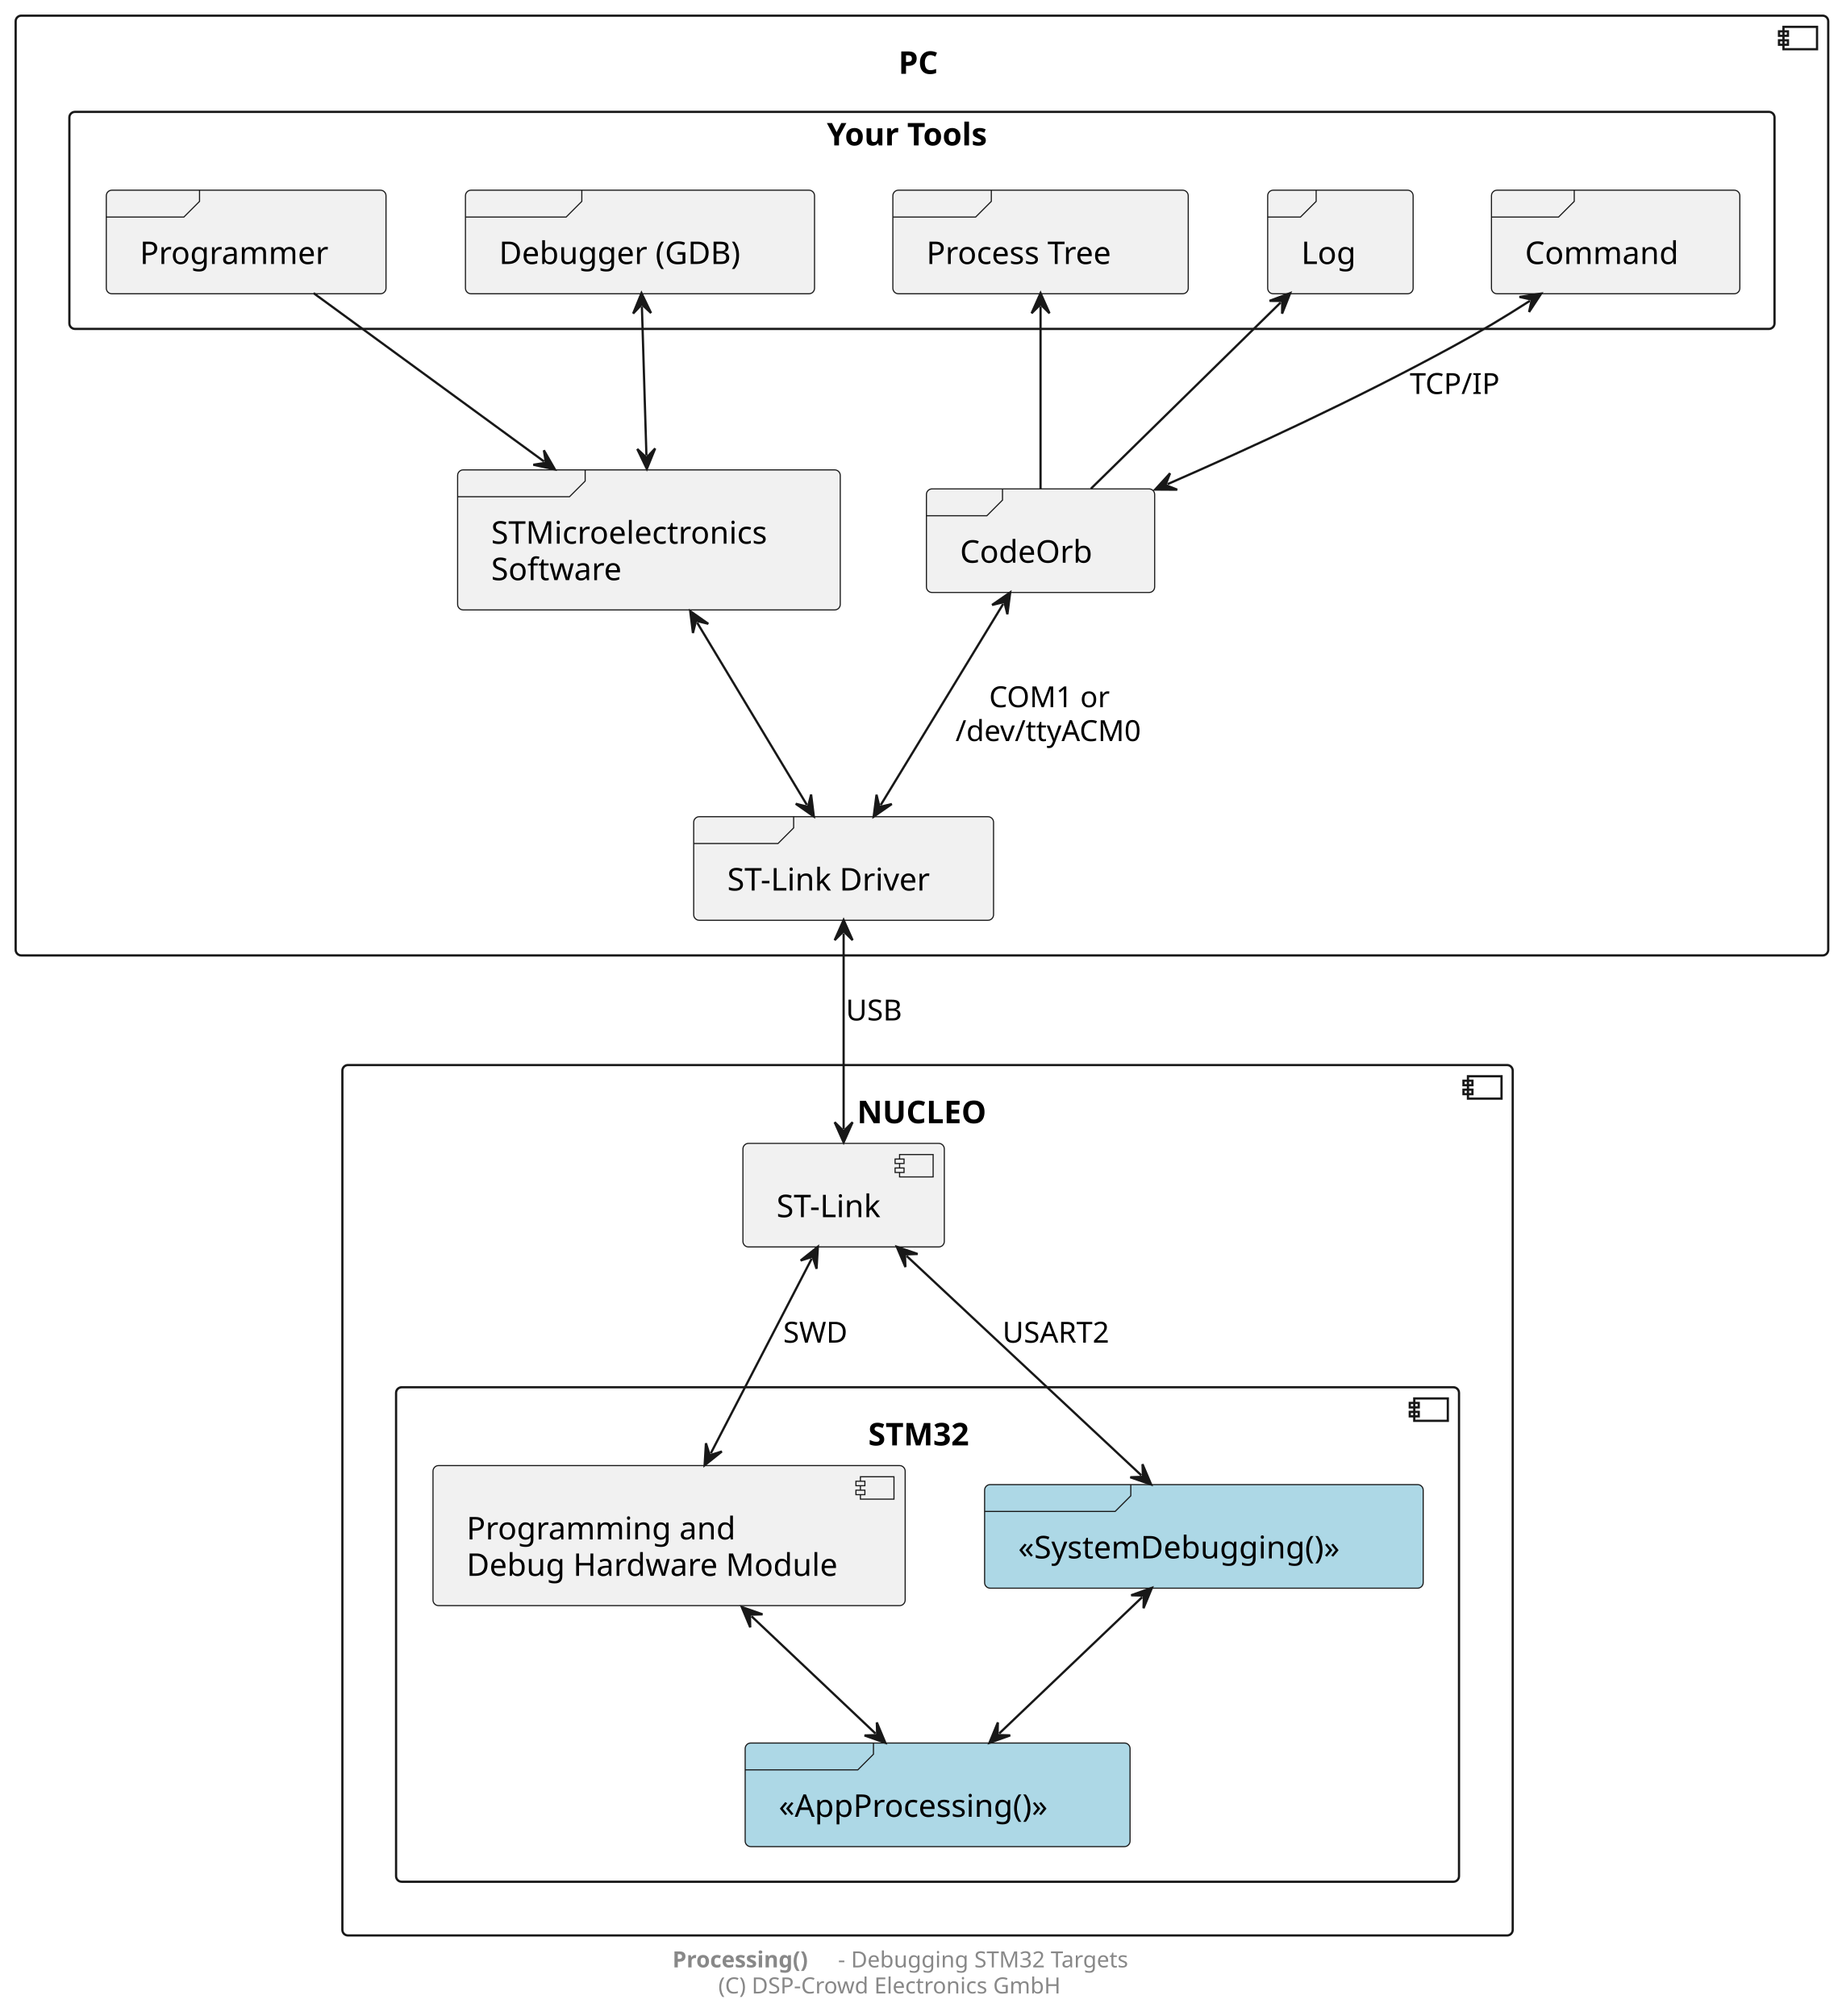
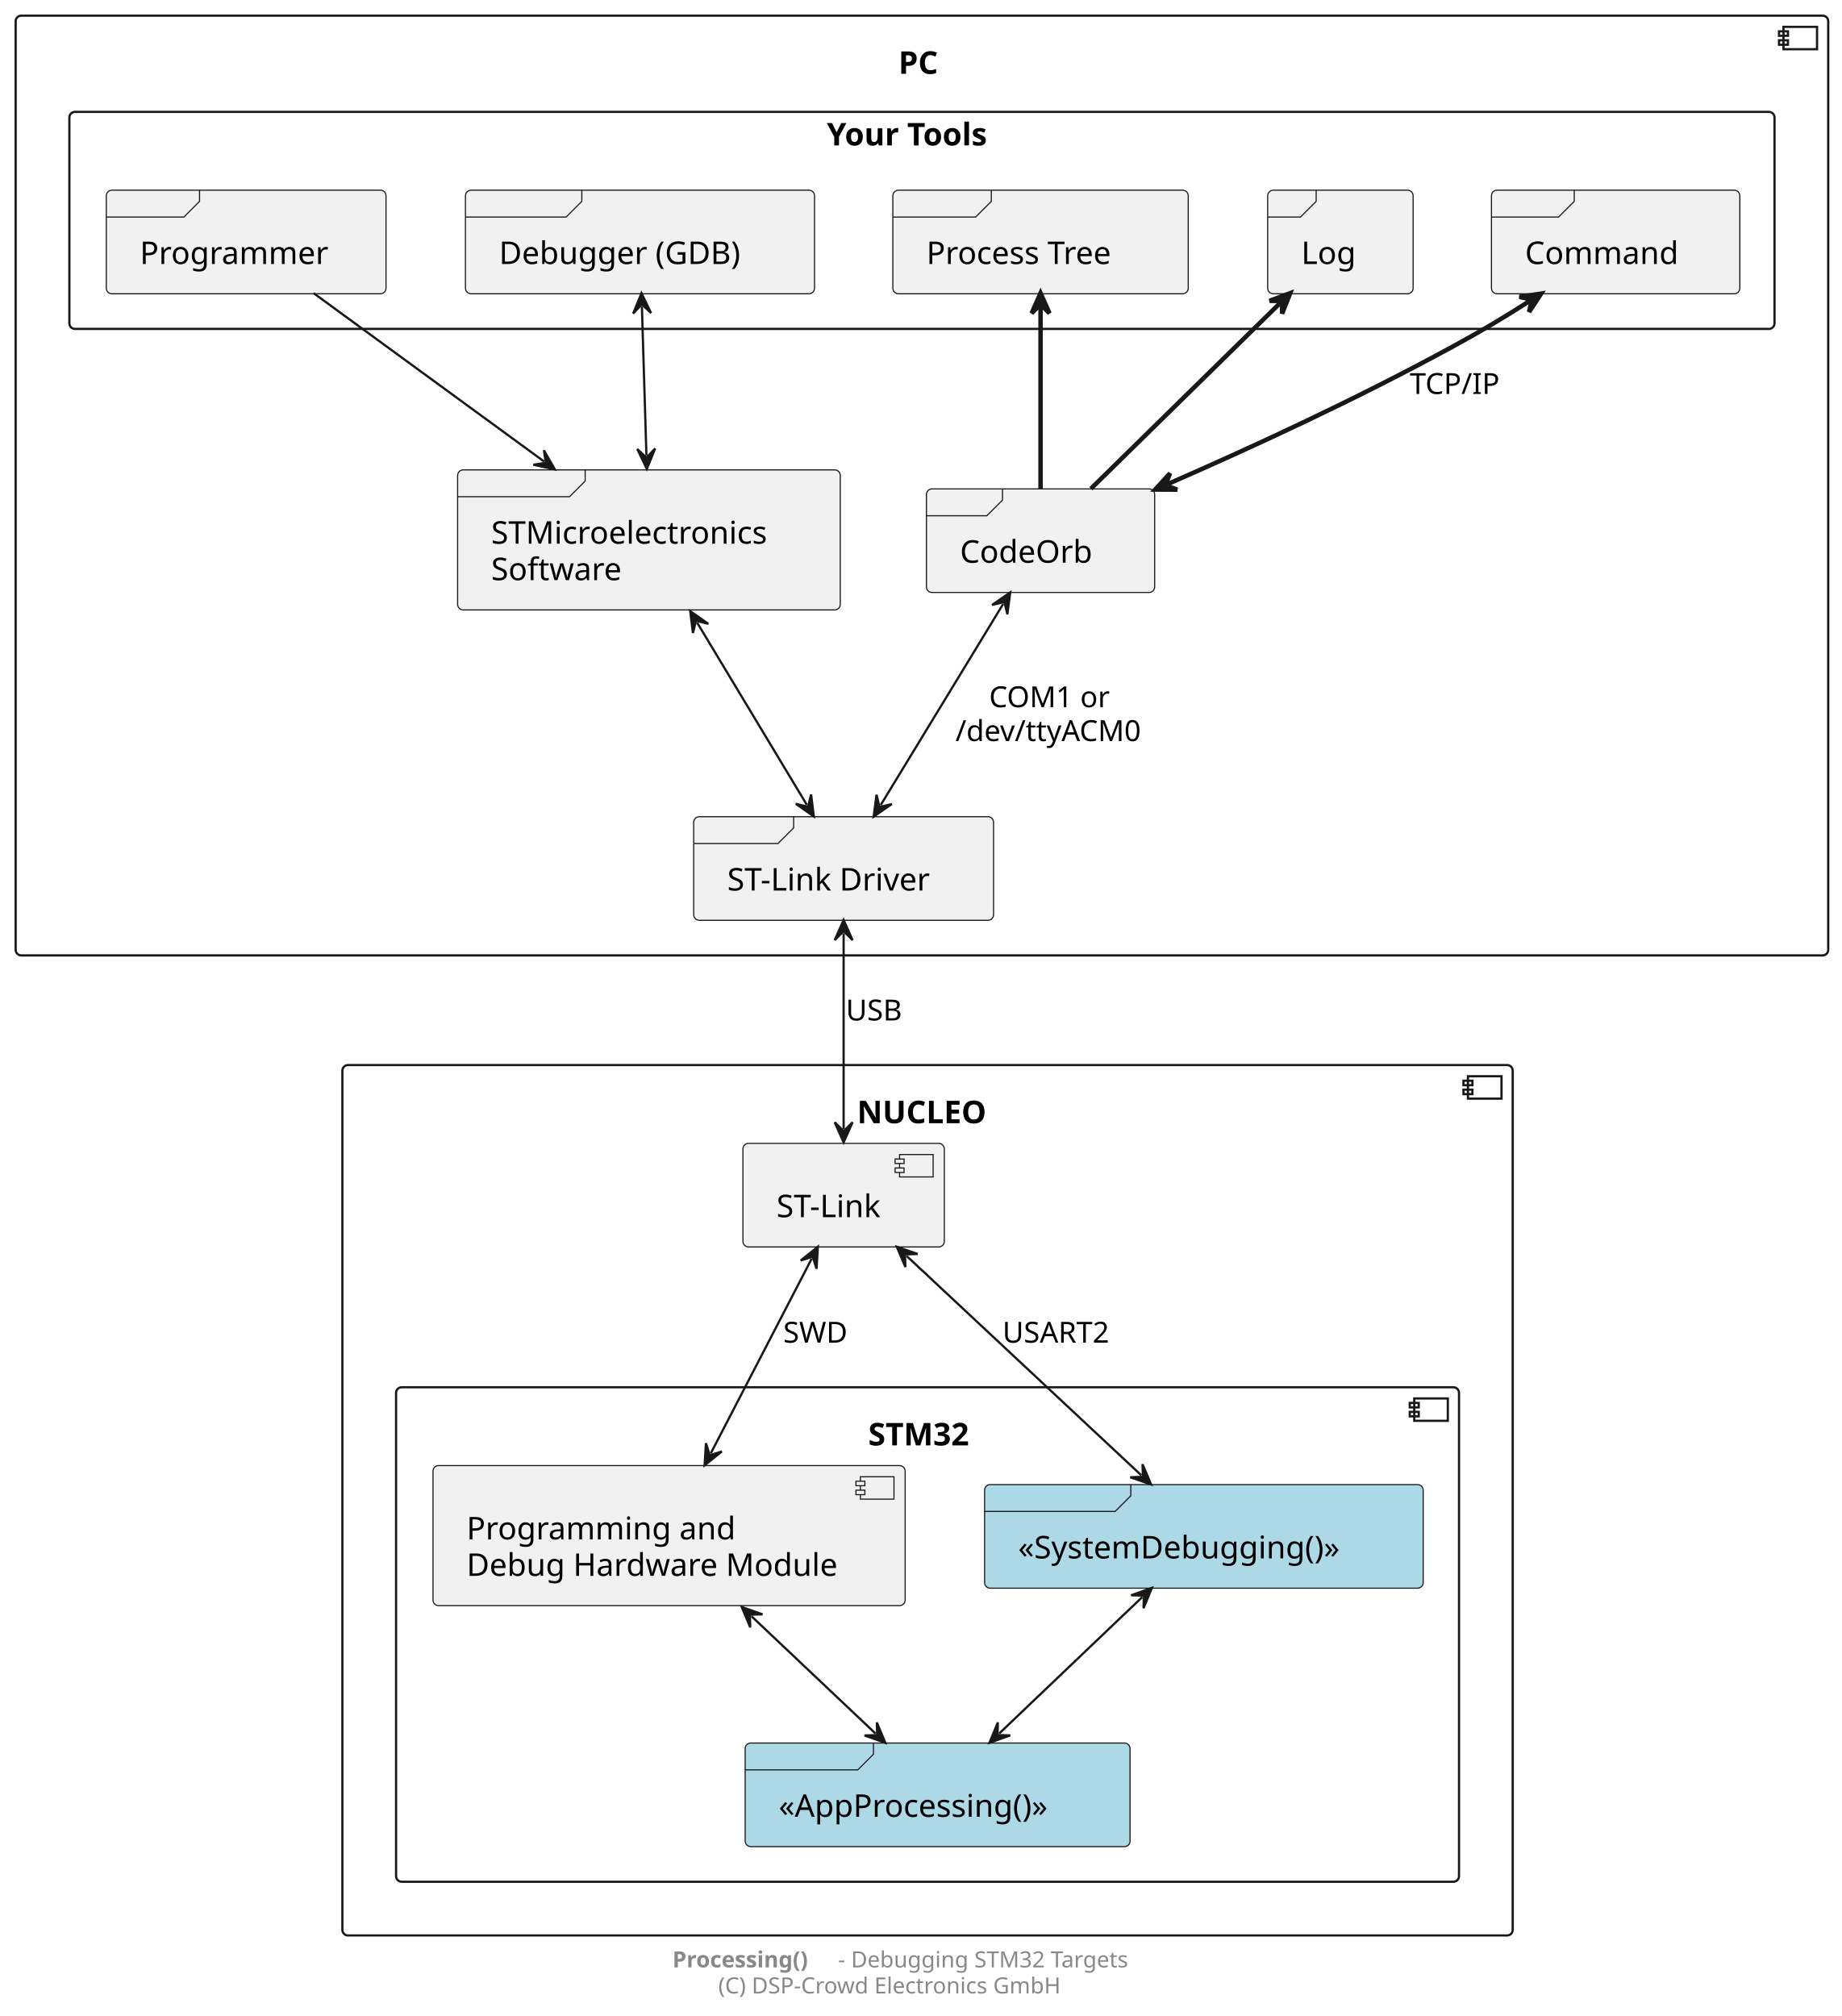
<svg xmlns="http://www.w3.org/2000/svg" contentStyleType="text/css" height="901px" preserveAspectRatio="none" style="width:823px;height:901px;background:#FFFFFF;" version="1.1" viewBox="0 0 823 901" width="823px" zoomAndPan="magnify">
  <defs />
  <g>
    <g id="cluster_pPc">
      <rect fill="none" height="420" rx="2.5" ry="2.5" style="stroke:#181818;stroke-width:1.0;" width="810" x="7" y="7" />
      <rect fill="none" height="10" style="stroke:#181818;stroke-width:1.0;" width="15" x="797" y="12" />
      <rect fill="none" height="2" style="stroke:#181818;stroke-width:1.0;" width="4" x="795" y="14" />
      <rect fill="none" height="2" style="stroke:#181818;stroke-width:1.0;" width="4" x="795" y="18" />
      <text fill="#000000" font-family="sans-serif" font-size="14" font-weight="bold" lengthAdjust="spacing" textLength="21" x="401.5" y="32.995">PC</text>
    </g>
    <g id="cluster_pTools">
      <rect fill="none" height="97" rx="2.5" ry="2.5" style="stroke:#181818;stroke-width:1.0;" width="762" x="31" y="50" />
      <text fill="#000000" font-family="sans-serif" font-size="14" font-weight="bold" lengthAdjust="spacing" textLength="85" x="369.5" y="64.995">Your Tools</text>
    </g>
    <g id="cluster_pNuc">
      <rect fill="none" height="389" rx="2.5" ry="2.5" style="stroke:#181818;stroke-width:1.0;" width="523" x="153" y="476" />
      <rect fill="none" height="10" style="stroke:#181818;stroke-width:1.0;" width="15" x="656" y="481" />
      <rect fill="none" height="2" style="stroke:#181818;stroke-width:1.0;" width="4" x="654" y="483" />
      <rect fill="none" height="2" style="stroke:#181818;stroke-width:1.0;" width="4" x="654" y="487" />
      <text fill="#000000" font-family="sans-serif" font-size="14" font-weight="bold" lengthAdjust="spacing" textLength="63" x="383" y="501.995">NUCLEO</text>
    </g>
    <g id="cluster_STM32">
      <rect fill="none" height="221" rx="2.5" ry="2.5" style="stroke:#181818;stroke-width:1.0;" width="475" x="177" y="620" />
      <rect fill="none" height="10" style="stroke:#181818;stroke-width:1.0;" width="15" x="632" y="625" />
      <rect fill="none" height="2" style="stroke:#181818;stroke-width:1.0;" width="4" x="630" y="627" />
      <rect fill="none" height="2" style="stroke:#181818;stroke-width:1.0;" width="4" x="630" y="631" />
      <text fill="#000000" font-family="sans-serif" font-size="14" font-weight="bold" lengthAdjust="spacing" textLength="53" x="388" y="645.995">STM32</text>
    </g>
    <g id="elem_pGw">
      <rect fill="#F1F1F1" height="46.297" rx="2.5" ry="2.5" style="stroke:#181818;stroke-width:0.5;" width="102" x="414" y="218.5" />
      <path d="M448,218.5 L448,223.5 L441,230.5 L414,230.5 " fill="none" style="stroke:#181818;stroke-width:0.5;" />
      <text fill="#000000" font-family="sans-serif" font-size="14" lengthAdjust="spacing" textLength="62" x="429" y="251.495">CodeOrb</text>
    </g>
    <g id="elem_pStSw">
      <rect fill="#F1F1F1" height="62.594" rx="2.5" ry="2.5" style="stroke:#181818;stroke-width:0.5;" width="171" x="204.5" y="210" />
      <path d="M261.5,210 L261.5,215 L254.5,222 L204.5,222 " fill="none" style="stroke:#181818;stroke-width:0.5;" />
      <text fill="#000000" font-family="sans-serif" font-size="14" lengthAdjust="spacing" textLength="131" x="219.5" y="242.995">STMicroelectronics</text>
      <text fill="#000000" font-family="sans-serif" font-size="14" lengthAdjust="spacing" textLength="60" x="219.5" y="259.292">Software</text>
    </g>
    <g id="elem_pDrv">
      <rect fill="#F1F1F1" height="46.297" rx="2.5" ry="2.5" style="stroke:#181818;stroke-width:0.5;" width="134" x="310" y="365" />
      <path d="M354.667,365 L354.667,370 L347.667,377 L310,377 " fill="none" style="stroke:#181818;stroke-width:0.5;" />
      <text fill="#000000" font-family="sans-serif" font-size="14" lengthAdjust="spacing" textLength="94" x="325" y="397.995">ST-Link Driver</text>
    </g>
    <g id="elem_pProg">
      <rect fill="#F1F1F1" height="46.297" rx="2.5" ry="2.5" style="stroke:#181818;stroke-width:0.5;" width="125" x="47.5" y="85" />
      <path d="M89.167,85 L89.167,90 L82.167,97 L47.5,97 " fill="none" style="stroke:#181818;stroke-width:0.5;" />
      <text fill="#000000" font-family="sans-serif" font-size="14" lengthAdjust="spacing" textLength="85" x="62.5" y="117.995">Programmer</text>
    </g>
    <g id="elem_pDbg">
      <rect fill="#F1F1F1" height="46.297" rx="2.5" ry="2.5" style="stroke:#181818;stroke-width:0.5;" width="156" x="208" y="85" />
      <path d="M260,85 L260,90 L253,97 L208,97 " fill="none" style="stroke:#181818;stroke-width:0.5;" />
      <text fill="#000000" font-family="sans-serif" font-size="14" lengthAdjust="spacing" textLength="116" x="223" y="117.995">Debugger (GDB)</text>
    </g>
    <g id="elem_pTree">
      <rect fill="#F1F1F1" height="46.297" rx="2.5" ry="2.5" style="stroke:#181818;stroke-width:0.5;" width="132" x="399" y="85" />
      <path d="M443,85 L443,90 L436,97 L399,97 " fill="none" style="stroke:#181818;stroke-width:0.5;" />
      <text fill="#000000" font-family="sans-serif" font-size="14" lengthAdjust="spacing" textLength="92" x="414" y="117.995">Process Tree</text>
    </g>
    <g id="elem_pLog">
      <rect fill="#F1F1F1" height="46.297" rx="2.5" ry="2.5" style="stroke:#181818;stroke-width:0.5;" width="65" x="566.5" y="85" />
      <path d="M588.167,85 L588.167,90 L581.167,97 L566.5,97 " fill="none" style="stroke:#181818;stroke-width:0.5;" />
      <text fill="#000000" font-family="sans-serif" font-size="14" lengthAdjust="spacing" textLength="25" x="581.5" y="117.995">Log</text>
    </g>
    <g id="elem_pCmd">
      <rect fill="#F1F1F1" height="46.297" rx="2.5" ry="2.5" style="stroke:#181818;stroke-width:0.5;" width="111" x="666.5" y="85" />
      <path d="M703.5,85 L703.5,90 L696.5,97 L666.5,97 " fill="none" style="stroke:#181818;stroke-width:0.5;" />
      <text fill="#000000" font-family="sans-serif" font-size="14" lengthAdjust="spacing" textLength="71" x="681.5" y="117.995">Command</text>
    </g>
    <g id="elem_pStLink">
      <rect fill="#F1F1F1" height="46.297" rx="2.5" ry="2.5" style="stroke:#181818;stroke-width:0.5;" width="90" x="332" y="511" />
      <rect fill="#F1F1F1" height="10" style="stroke:#181818;stroke-width:0.5;" width="15" x="402" y="516" />
      <rect fill="#F1F1F1" height="2" style="stroke:#181818;stroke-width:0.5;" width="4" x="400" y="518" />
      <rect fill="#F1F1F1" height="2" style="stroke:#181818;stroke-width:0.5;" width="4" x="400" y="522" />
      <text fill="#000000" font-family="sans-serif" font-size="14" lengthAdjust="spacing" textLength="50" x="347" y="543.995">ST-Link</text>
    </g>
    <g id="elem_pHwDbg">
      <rect fill="#F1F1F1" height="62.594" rx="2.5" ry="2.5" style="stroke:#181818;stroke-width:0.5;" width="211" x="193.5" y="655" />
      <rect fill="#F1F1F1" height="10" style="stroke:#181818;stroke-width:0.5;" width="15" x="384.5" y="660" />
      <rect fill="#F1F1F1" height="2" style="stroke:#181818;stroke-width:0.5;" width="4" x="382.5" y="662" />
      <rect fill="#F1F1F1" height="2" style="stroke:#181818;stroke-width:0.5;" width="4" x="382.5" y="666" />
      <text fill="#000000" font-family="sans-serif" font-size="14" lengthAdjust="spacing" textLength="122" x="208.5" y="687.995">Programming and</text>
      <text fill="#000000" font-family="sans-serif" font-size="14" lengthAdjust="spacing" textLength="171" x="208.5" y="704.292">Debug Hardware Module</text>
    </g>
    <g id="elem_pApp">
      <rect fill="#ADD8E6" height="46.297" rx="2.5" ry="2.5" style="stroke:#181818;stroke-width:0.5;" width="172" x="333" y="779" />
      <path d="M390.333,779 L390.333,784 L383.333,791 L333,791 " fill="none" style="stroke:#181818;stroke-width:0.5;" />
      <text fill="#000000" font-family="sans-serif" font-size="14" lengthAdjust="spacing" textLength="132" x="348" y="811.995">«AppProcessing()»</text>
    </g>
    <g id="elem_pSysDbg">
      <rect fill="#ADD8E6" height="46.297" rx="2.5" ry="2.5" style="stroke:#181818;stroke-width:0.5;" width="196" x="440" y="663.5" />
      <path d="M505.333,663.5 L505.333,668.5 L498.333,675.5 L440,675.5 " fill="none" style="stroke:#181818;stroke-width:0.5;" />
      <text fill="#000000" font-family="sans-serif" font-size="14" lengthAdjust="spacing" textLength="156" x="455" y="696.495">«SystemDebugging()»</text>
    </g>
    <g id="link_pProg_pStSw">
      <path d="M140.13,131.01 C169.65,152.58 210.065,182.101 243.125,206.251 " fill="none" id="pProg-to-pStSw" style="stroke:#181818;stroke-width:1.0;" />
      <polygon fill="#181818" points="247.97,209.79,243.062,201.251,243.933,206.841,238.343,207.711,247.97,209.79" style="stroke:#181818;stroke-width:1.0;" />
    </g>
    <g id="link_pDbg_pStSw">
      <path d="M286.851,137.007 C287.501,158.507 288.136,179.423 288.876,203.553 " fill="none" id="pDbg-pStSw" style="stroke:#181818;stroke-width:1.0;" />
      <polygon fill="#181818" points="286.67,131.01,282.944,140.127,286.821,136.008,290.94,139.885,286.67,131.01" style="stroke:#181818;stroke-width:1.0;" />
      <polygon fill="#181818" points="289.06,209.55,292.782,200.432,288.907,204.552,284.786,200.677,289.06,209.55" style="stroke:#181818;stroke-width:1.0;" />
    </g>
    <g id="link_pTree_pGw">
-       <path d="M465,137.01 C465,161.28 465,194.12 465,218.42 " fill="none" id="pTree-backto-pGw" style="stroke:#181818;stroke-width:1.0;" />
-       <polygon fill="#181818" points="465,131.01,461,140.01,465,136.01,469,140.01,465,131.01" style="stroke:#181818;stroke-width:1.0;" />
+       <path d="M465,137.01 C465,161.28 465,194.12 465,218.42 " fill="none" id="pTree-backto-pGw" style="stroke:#181818;stroke-width:2.0;" />
+       <polygon fill="#181818" points="465,131.01,461,140.01,465,136.01,469,140.01,465,131.01" style="stroke:#181818;stroke-width:2.0;" />
    </g>
    <g id="link_pLog_pGw">
-       <path d="M572.288,135.213 C547.558,159.483 512.27,194.12 487.5,218.42 " fill="none" id="pLog-backto-pGw" style="stroke:#181818;stroke-width:1.0;" />
-       <polygon fill="#181818" points="576.57,131.01,567.345,134.459,573.001,134.512,572.948,140.169,576.57,131.01" style="stroke:#181818;stroke-width:1.0;" />
+       <path d="M572.288,135.213 C547.558,159.483 512.27,194.12 487.5,218.42 " fill="none" id="pLog-backto-pGw" style="stroke:#181818;stroke-width:2.0;" />
+       <polygon fill="#181818" points="576.57,131.01,567.345,134.459,573.001,134.512,572.948,140.169,576.57,131.01" style="stroke:#181818;stroke-width:2.0;" />
    </g>
    <g id="link_pCmd_pGw">
-       <path d="M683.687,134.446 C671.397,142.316 662.29,147.76 649,155 C605.23,178.84 559.128,200.037 521.728,216.387 " fill="none" id="pCmd-pGw" style="stroke:#181818;stroke-width:1.0;" />
-       <polygon fill="#181818" points="688.74,131.21,679.004,132.695,684.529,133.906,683.318,139.432,688.74,131.21" style="stroke:#181818;stroke-width:1.0;" />
-       <polygon fill="#181818" points="516.23,218.79,526.079,218.85,520.811,216.787,522.874,211.52,516.23,218.79" style="stroke:#181818;stroke-width:1.0;" />
+       <path d="M683.687,134.446 C671.397,142.316 662.29,147.76 649,155 C605.23,178.84 559.128,200.037 521.728,216.387 " fill="none" id="pCmd-pGw" style="stroke:#181818;stroke-width:2.0;" />
+       <polygon fill="#181818" points="688.74,131.21,679.004,132.695,684.529,133.906,683.318,139.432,688.74,131.21" style="stroke:#181818;stroke-width:2.0;" />
+       <polygon fill="#181818" points="516.23,218.79,526.079,218.85,520.811,216.787,522.874,211.52,516.23,218.79" style="stroke:#181818;stroke-width:2.0;" />
      <text fill="#000000" font-family="sans-serif" font-size="13" lengthAdjust="spacing" textLength="39" x="630" y="176.067">TCP/IP</text>
    </g>
    <g id="link_pStSw_pDrv">
      <path d="M311.544,278.281 C328.104,305.791 345.826,335.219 360.586,359.74 " fill="none" id="pStSw-pDrv" style="stroke:#181818;stroke-width:1.0;" />
      <polygon fill="#181818" points="308.45,273.14,309.665,282.914,311.029,277.424,316.519,278.788,308.45,273.14" style="stroke:#181818;stroke-width:1.0;" />
      <polygon fill="#181818" points="363.68,364.88,362.466,355.106,361.101,360.596,355.611,359.232,363.68,364.88" style="stroke:#181818;stroke-width:1.0;" />
    </g>
    <g id="link_pGw_pDrv">
      <path d="M448.32,269.885 C431.74,297.115 410.07,332.685 393.55,359.825 " fill="none" id="pGw-pDrv" style="stroke:#181818;stroke-width:1.0;" />
      <polygon fill="#181818" points="451.44,264.76,443.343,270.367,448.84,269.031,450.176,274.527,451.44,264.76" style="stroke:#181818;stroke-width:1.0;" />
      <polygon fill="#181818" points="390.43,364.95,398.526,359.342,393.03,360.679,391.693,355.182,390.43,364.95" style="stroke:#181818;stroke-width:1.0;" />
      <text fill="#000000" font-family="sans-serif" font-size="13" lengthAdjust="spacing" textLength="55" x="442" y="316.067">COM1 or</text>
      <text fill="#000000" font-family="sans-serif" font-size="13" lengthAdjust="spacing" textLength="85" x="427" y="331.2">/dev/ttyACM0</text>
    </g>
    <g id="link_pHwDbg_pApp">
      <path d="M335.829,722.333 C356.099,741.503 373.001,757.497 391.271,774.777 " fill="none" id="pHwDbg-pApp" style="stroke:#181818;stroke-width:1.0;" />
      <polygon fill="#181818" points="331.47,718.21,335.26,727.3,335.103,721.646,340.757,721.488,331.47,718.21" style="stroke:#181818;stroke-width:1.0;" />
      <polygon fill="#181818" points="395.63,778.9,391.84,769.81,391.997,775.464,386.343,775.622,395.63,778.9" style="stroke:#181818;stroke-width:1.0;" />
    </g>
    <g id="link_pSysDbg_pApp">
      <path d="M510.429,713.792 C489.469,733.792 467.462,754.779 446.512,774.759 " fill="none" id="pSysDbg-pApp" style="stroke:#181818;stroke-width:1.0;" />
      <polygon fill="#181818" points="514.77,709.65,505.497,712.969,511.153,713.102,511.02,718.757,514.77,709.65" style="stroke:#181818;stroke-width:1.0;" />
      <polygon fill="#181818" points="442.17,778.9,451.444,775.583,445.788,775.449,445.922,769.794,442.17,778.9" style="stroke:#181818;stroke-width:1.0;" />
    </g>
    <g id="link_pStLink_pHwDbg">
      <path d="M362.729,562.537 C349.339,588.367 332.672,620.533 317.642,649.523 " fill="none" id="pStLink-pHwDbg" style="stroke:#181818;stroke-width:1.0;" />
      <polygon fill="#181818" points="365.49,557.21,357.797,563.359,363.189,561.649,364.899,567.041,365.49,557.21" style="stroke:#181818;stroke-width:1.0;" />
      <polygon fill="#181818" points="314.88,654.85,322.574,648.701,317.181,650.411,315.471,645.019,314.88,654.85" style="stroke:#181818;stroke-width:1.0;" />
      <text fill="#000000" font-family="sans-serif" font-size="13" lengthAdjust="spacing" textLength="30" x="350" y="600.067">SWD</text>
    </g>
    <g id="link_pStLink_pSysDbg">
      <path d="M405.143,561.307 C435.663,589.837 479.577,630.893 510.026,659.353 " fill="none" id="pStLink-pSysDbg" style="stroke:#181818;stroke-width:1.0;" />
      <polygon fill="#181818" points="400.76,557.21,404.603,566.278,404.413,560.624,410.066,560.434,400.76,557.21" style="stroke:#181818;stroke-width:1.0;" />
      <polygon fill="#181818" points="514.41,663.45,510.566,654.382,510.757,660.036,505.103,660.227,514.41,663.45" style="stroke:#181818;stroke-width:1.0;" />
      <text fill="#000000" font-family="sans-serif" font-size="13" lengthAdjust="spacing" textLength="51" x="448" y="600.067">USART2</text>
    </g>
    <g id="link_pDrv_pStLink">
      <path d="M377,417.18 C377,444.17 377,477.45 377,504.55 " fill="none" id="pDrv-pStLink" style="stroke:#181818;stroke-width:1.0;" />
      <polygon fill="#181818" points="377,411.18,373,420.18,377,416.18,381,420.18,377,411.18" style="stroke:#181818;stroke-width:1.0;" />
      <polygon fill="#181818" points="377,510.55,381,501.55,377,505.55,373,501.55,377,510.55" style="stroke:#181818;stroke-width:1.0;" />
      <text fill="#000000" font-family="sans-serif" font-size="13" lengthAdjust="spacing" textLength="28" x="378" y="456.067">USB</text>
    </g>
    <text fill="#888888" font-family="sans-serif" font-size="10" font-weight="bold" lengthAdjust="spacing" textLength="71" x="300.5" y="879.282">Processing()</text>
    <text fill="#888888" font-family="sans-serif" font-size="10" lengthAdjust="spacing" textLength="134" x="374.5" y="879.282">- Debugging STM32 Targets</text>
    <text fill="#888888" font-family="sans-serif" font-size="10" lengthAdjust="spacing" textLength="167" x="321" y="890.923">(C) DSP-Crowd Electronics GmbH</text>
  </g>
</svg>
